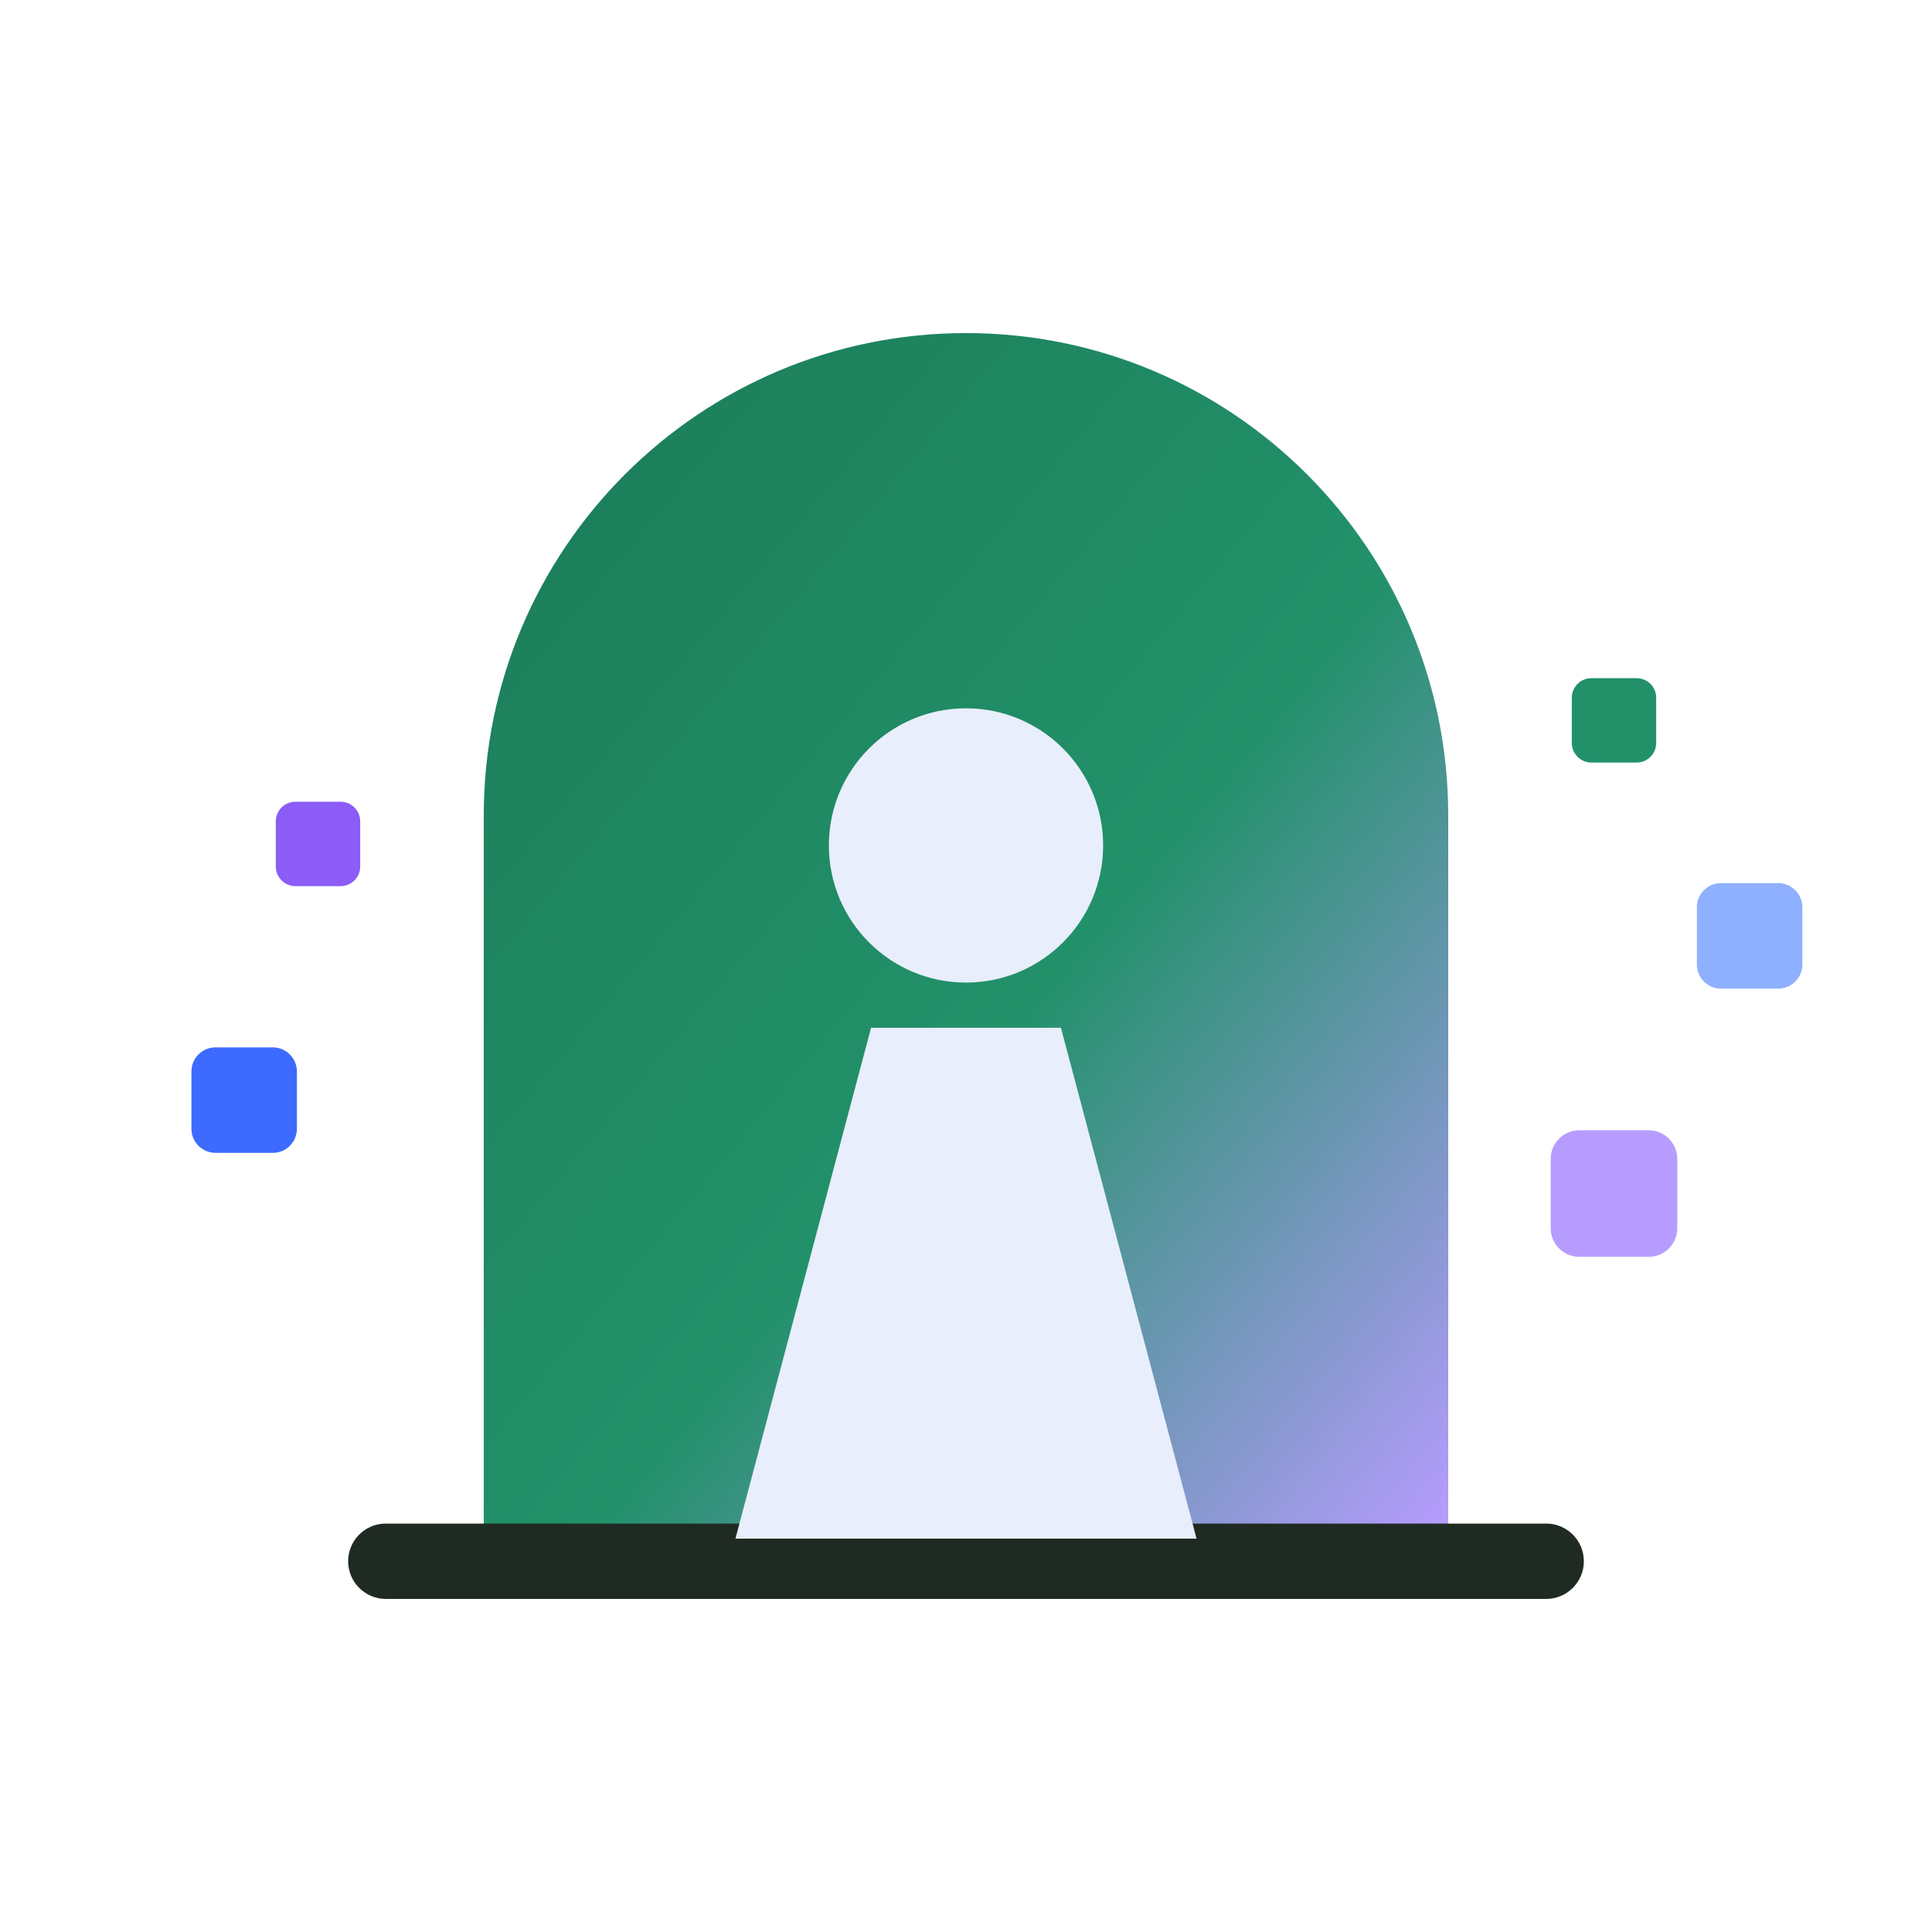
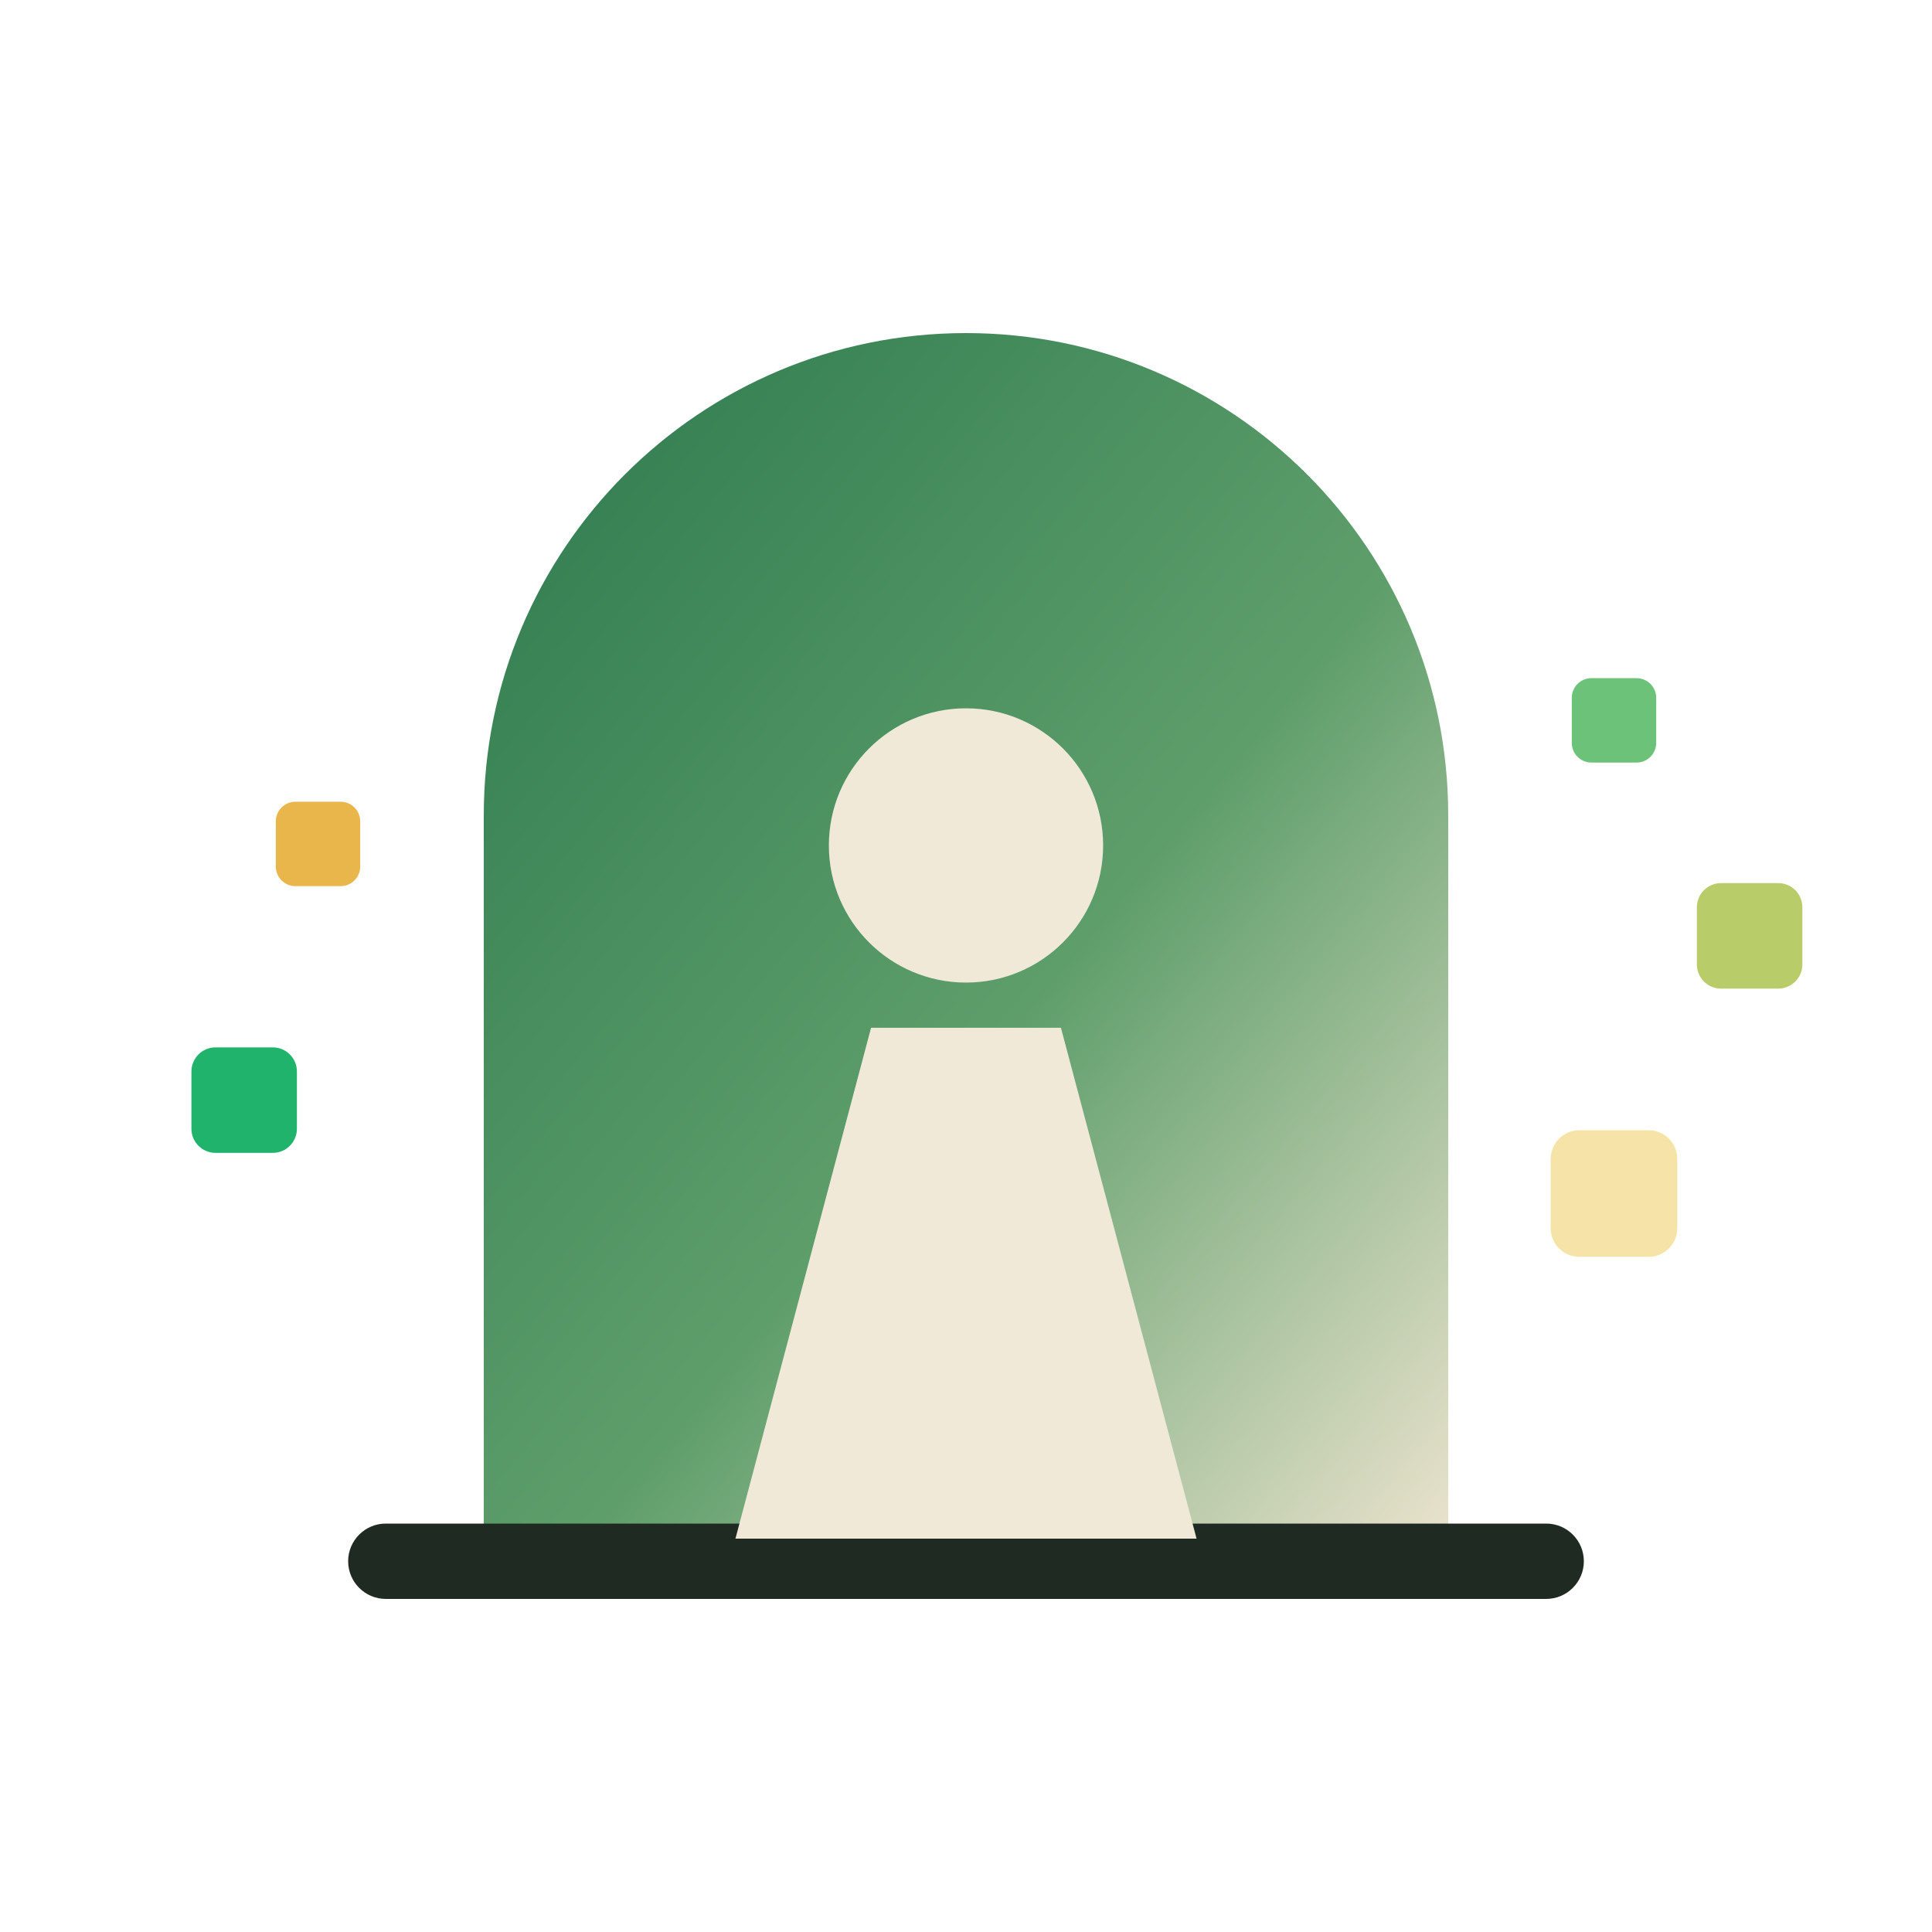
<svg xmlns="http://www.w3.org/2000/svg" viewBox="0 0 100 100" role="img" aria-label="إيلان دول | EILAN DOLL">
  <defs>
    <linearGradient id="arch" x1="0.05" y1="0" x2="1" y2="1">
-       <stop offset="0" stop-color="#1B7C58" />
-       <stop offset="0.55" stop-color="#22916A" />
-       <stop offset="1" stop-color="#B79CFF" />
+       <stop offset="0" stop-color="#2E7B4F" />
+       <stop offset="0.55" stop-color="#5E9E6B" />
+       <stop offset="1" stop-color="#E9E2CC" />
    </linearGradient>
  </defs>
  <g transform="translate(50 50) scale(0.78) translate(-50 -50)">
    <path d="M18 88 V40 A32 32 0 0 1 82 40 V88 Z" fill="url(#arch)" />
    <rect x="9" y="87" width="82" height="5" rx="2.5" fill="#1F2A22" />
-     <circle cx="50" cy="42" r="9.1" fill="#E8EEFB" />
-     <polygon points="43.7,54.1 56.3,54.1 65.3,88 34.7,88" fill="#E8EEFB" />
-     <rect x="4.2" y="39.1" width="5.6" height="5.6" rx="1.3" fill="#8B5CF6" />
-     <rect x="-1.4" y="55.4" width="7" height="7" rx="1.6" fill="#3D6BFF" />
-     <rect x="90.2" y="30.9" width="5.6" height="5.6" rx="1.3" fill="#22916A" />
-     <rect x="98.5" y="44.5" width="7" height="7" rx="1.6" fill="#8FB0FF" />
-     <rect x="88.8" y="60.9" width="8.4" height="8.4" rx="1.9" fill="#B79CFF" />
+     <circle cx="50" cy="42" r="9.1" fill="#F0E9D8" />
+     <polygon points="43.7,54.1 56.3,54.1 65.3,88 34.7,88" fill="#F0E9D8" />
+     <rect x="4.2" y="39.1" width="5.6" height="5.6" rx="1.3" fill="#E8B64A" />
+     <rect x="-1.4" y="55.4" width="7" height="7" rx="1.6" fill="#1FB36B" />
+     <rect x="90.2" y="30.9" width="5.6" height="5.6" rx="1.3" fill="#6DC27A" />
+     <rect x="98.5" y="44.5" width="7" height="7" rx="1.6" fill="#B9CC6A" />
+     <rect x="88.8" y="60.9" width="8.4" height="8.4" rx="1.9" fill="#F6E3A8" />
  </g>
</svg>
